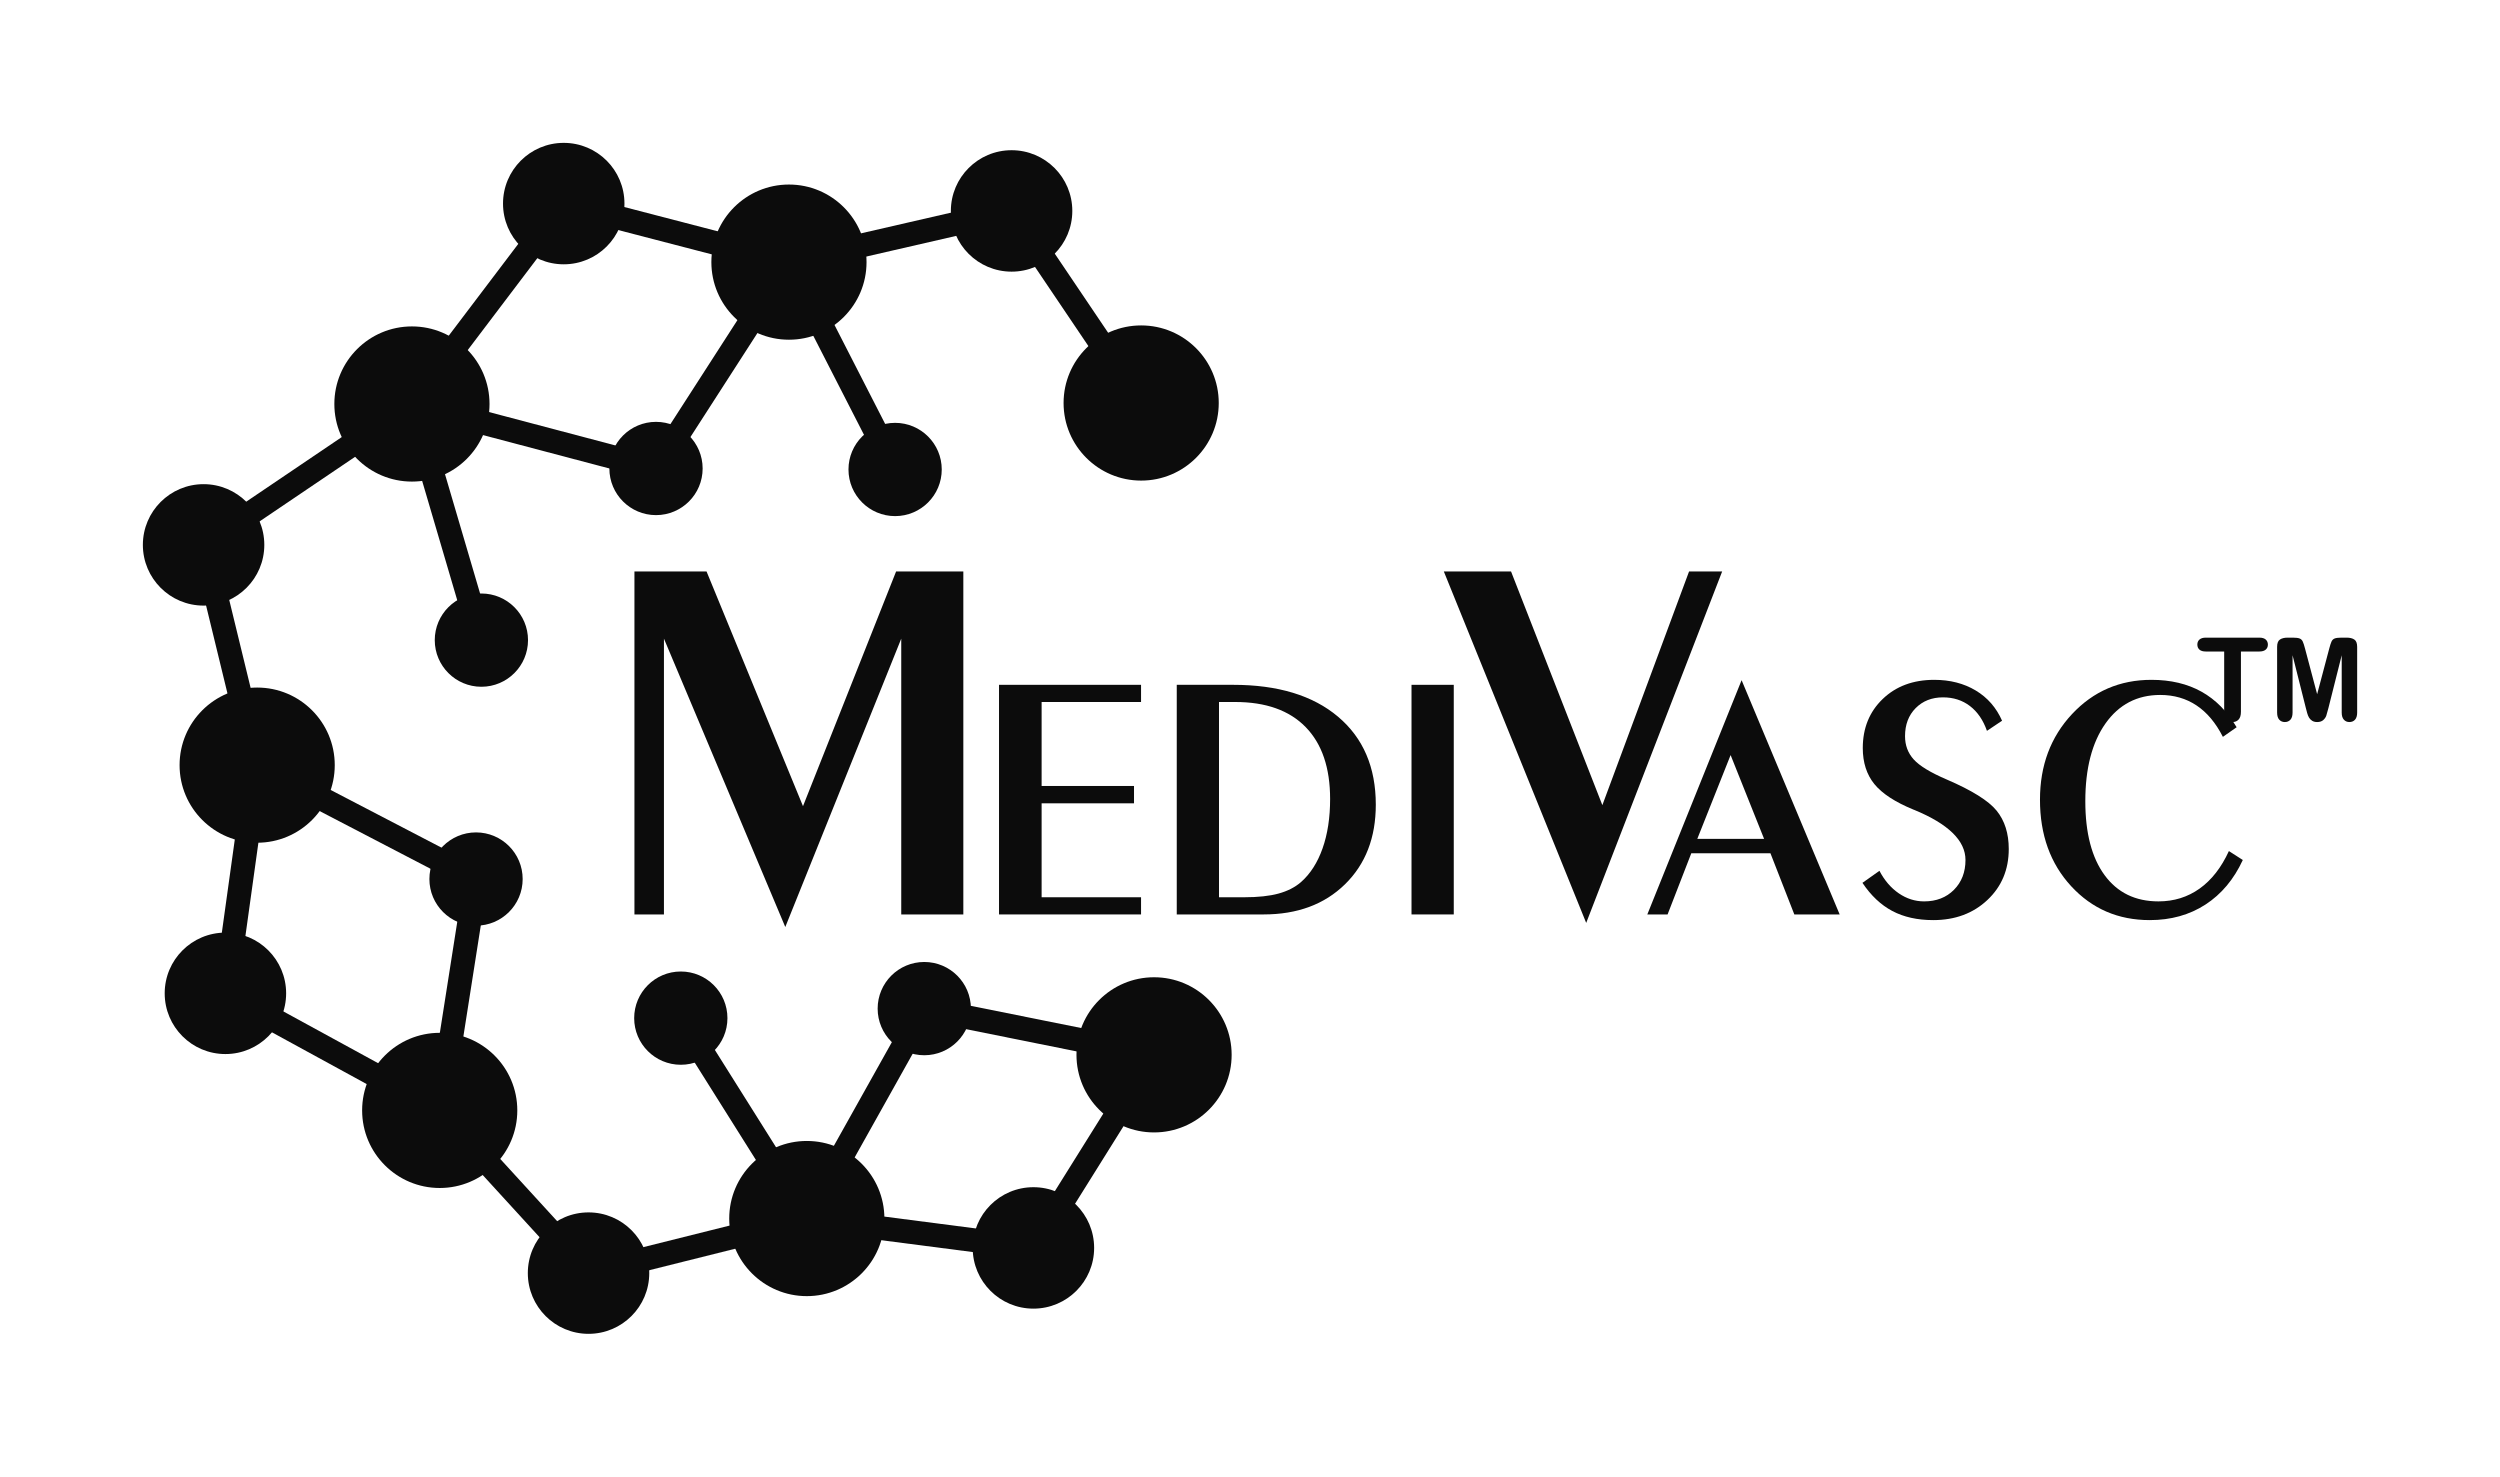
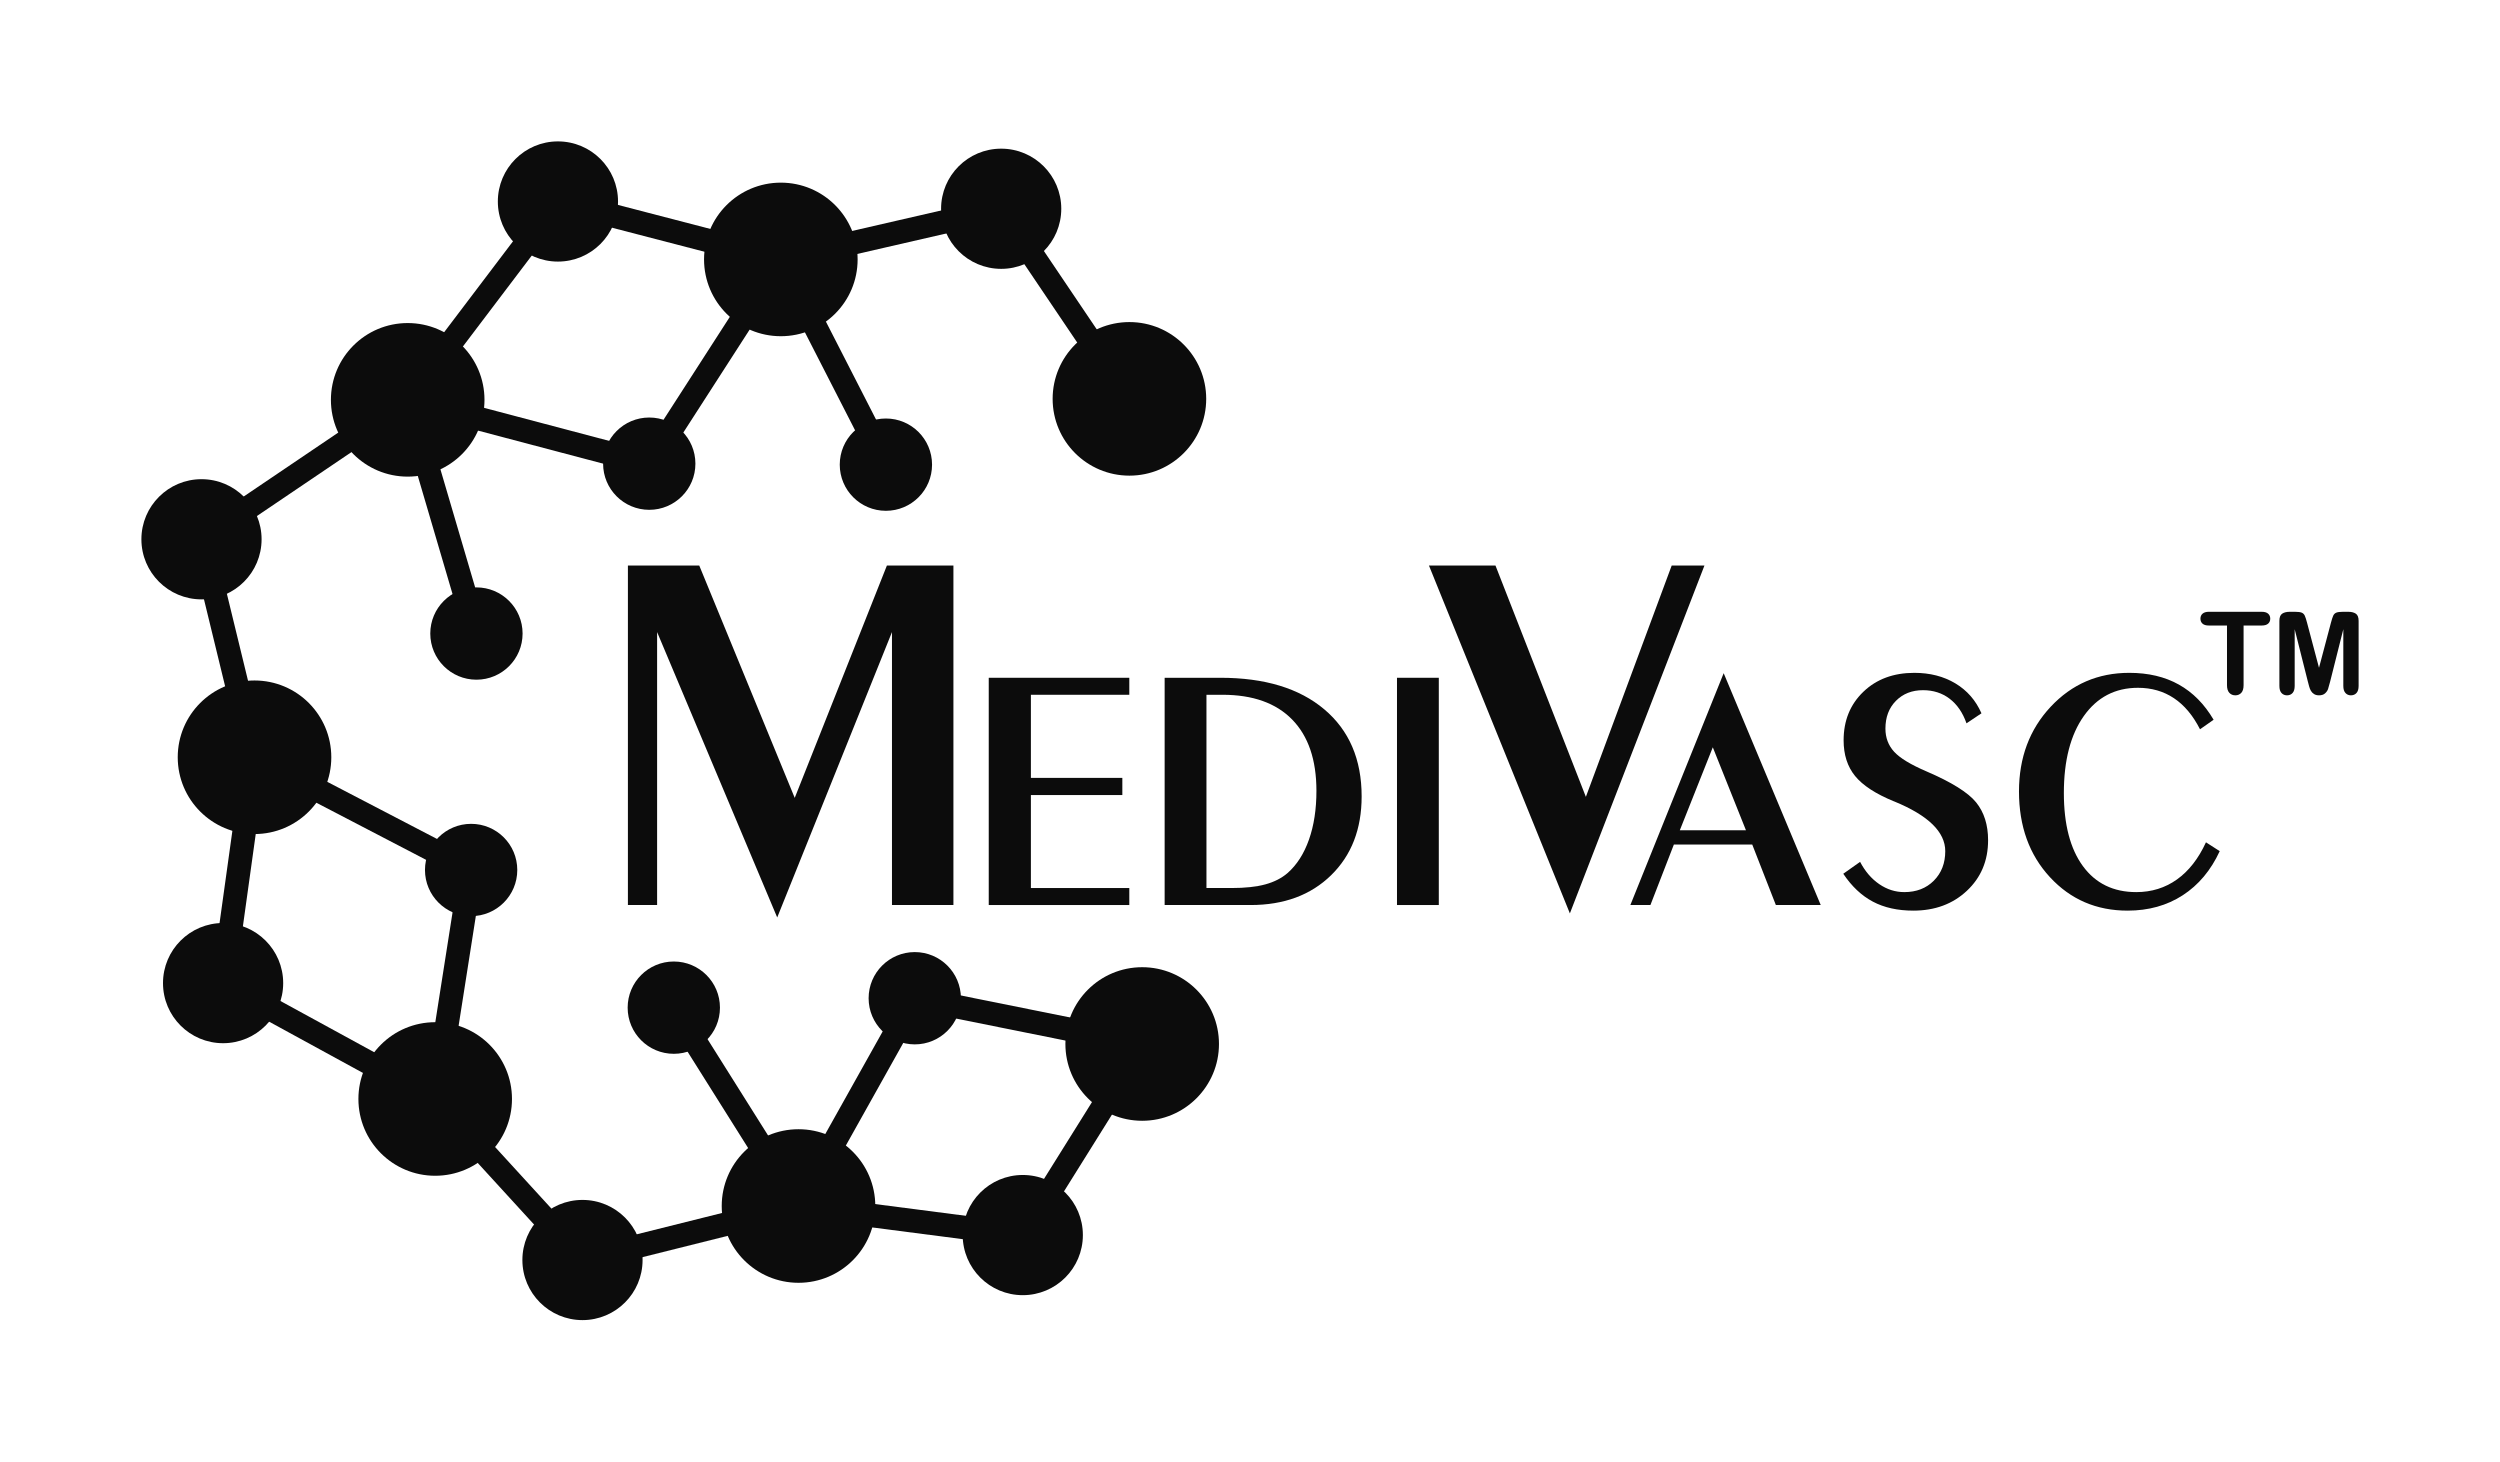
- <svg xmlns="http://www.w3.org/2000/svg" viewBox="-70.1 -69.6 1259.9 744.2">
+ <svg xmlns="http://www.w3.org/2000/svg" viewBox="-70.1 -69.6 1273.0 744.2">
  <g stroke="#0C0C0C" stroke-width="12.0">
    <line x1="214.0" y1="33.0" x2="327.5" y2="62.5" />
    <line x1="214.0" y1="33.0" x2="137.5" y2="134.0" />
    <line x1="439.7" y1="36.7" x2="327.5" y2="62.5" />
    <line x1="439.7" y1="36.7" x2="505.0" y2="133.5" />
    <line x1="327.5" y1="62.5" x2="260.5" y2="166.5" />
    <line x1="327.5" y1="62.5" x2="381.0" y2="167.0" />
    <line x1="137.5" y1="134.0" x2="260.5" y2="166.5" />
    <line x1="137.5" y1="134.0" x2="32.5" y2="205.0" />
    <line x1="137.5" y1="134.0" x2="172.5" y2="253.0" />
    <line x1="32.5" y1="205.0" x2="59.5" y2="316.0" />
    <line x1="59.5" y1="316.0" x2="169.8" y2="373.4" />
    <line x1="59.5" y1="316.0" x2="43.5" y2="431.0" />
    <line x1="169.8" y1="373.4" x2="151.5" y2="490.0" />
    <line x1="43.5" y1="431.0" x2="151.5" y2="490.0" />
    <line x1="273.0" y1="443.5" x2="336.5" y2="544.5" />
    <line x1="395.7" y1="438.7" x2="511.5" y2="462.0" />
    <line x1="395.7" y1="438.7" x2="336.5" y2="544.5" />
    <line x1="511.5" y1="462.0" x2="450.7" y2="559.3" />
    <line x1="151.5" y1="490.0" x2="226.5" y2="572.0" />
    <line x1="336.5" y1="544.5" x2="450.7" y2="559.3" />
    <line x1="336.5" y1="544.5" x2="226.5" y2="572.0" />
  </g>
  <g fill="#0C0C0C">
    <circle cx="214.0" cy="33.0" r="30.6" />
    <circle cx="439.7" cy="36.7" r="30.6" />
    <circle cx="327.5" cy="62.5" r="39.1" />
    <circle cx="137.5" cy="134.0" r="39.1" />
    <circle cx="505.0" cy="133.5" r="39.1" />
    <circle cx="260.5" cy="166.5" r="23.5" />
    <circle cx="381.0" cy="167.0" r="23.5" />
    <circle cx="32.5" cy="205.0" r="30.6" />
    <circle cx="172.5" cy="253.0" r="23.5" />
    <circle cx="59.5" cy="316.0" r="39.1" />
    <circle cx="169.8" cy="373.4" r="23.5" />
    <circle cx="43.5" cy="431.0" r="30.6" />
    <circle cx="273.0" cy="443.5" r="23.5" />
    <circle cx="395.7" cy="438.7" r="23.5" />
    <circle cx="511.5" cy="462.0" r="39.1" />
    <circle cx="151.5" cy="490.0" r="39.1" />
    <circle cx="336.5" cy="544.5" r="39.1" />
    <circle cx="450.7" cy="559.3" r="30.6" />
    <circle cx="226.5" cy="572.0" r="30.6" />
  </g>
  <g fill="#0C0C0C">
    <g transform="translate(227.91,391.24) scale(0.12929,-0.12929)">
      <path d="M168 0V1337H449L825 422L1188 1337H1450V0H1208V1075L756 -49L283 1075V0Z" />
    </g>
    <g transform="translate(418.48,391.24) scale(0.08655,-0.08655)">
      <path d="M172 0V1337H999V1237H420V748H958V647H420V100H999V0Z" />
    </g>
    <g transform="translate(508.05,391.24) scale(0.08655,-0.08655)">
      <path d="M418 1237V100H565Q686 100 764.5 121.5Q843 143 895 188Q977 260 1021.0 384.5Q1065 509 1065 672Q1065 945 922.5 1091.0Q780 1237 512 1237ZM172 0V1337H500Q891 1337 1111.0 1151.5Q1331 966 1331 639Q1331 351 1151.5 175.5Q972 0 678 0Z" />
    </g>
    <g transform="translate(625.84,391.24) scale(0.08655,-0.08655)">
      <path d="M424 0H178V1337H424Z" />
    </g>
    <g transform="translate(660.11,391.24) scale(0.12929,-0.12929)">
      <path d="M535 -33 -20 1337H242L598 426L936 1337H1065Z" />
    </g>
    <g transform="translate(761.12,391.24) scale(0.08655,-0.08655)">
      <path d="M279 440H668L473 928ZM-12 0 537 1364 1108 0H844L705 356H244L106 0Z" />
    </g>
    <g transform="translate(859.84,391.24) scale(0.08655,-0.08655)">
      <path d="M199 254Q243 170 311.5 123.0Q380 76 459 76Q566 76 633.0 143.5Q700 211 700 317Q700 486 401 609L398 610Q237 676 169.5 759.0Q102 842 102 969Q102 1143 218.0 1254.5Q334 1366 518 1366Q656 1366 759.5 1304.0Q863 1242 913 1128L825 1069Q792 1163 726.0 1213.5Q660 1264 569 1264Q472 1264 410.0 1201.5Q348 1139 348 1038Q348 958 399.0 902.0Q450 846 590 786Q811 691 881.5 604.0Q952 517 952 381Q952 201 827.5 84.0Q703 -33 512 -33Q374 -33 274.0 20.0Q174 73 100 184Z" />
    </g>
    <g transform="translate(951.39,391.24) scale(0.08655,-0.08655)">
      <path d="M1257 317Q1179 148 1039.5 57.5Q900 -33 715 -33Q440 -33 258.0 164.0Q76 361 76 668Q76 967 262.5 1166.5Q449 1366 725 1366Q893 1366 1016.5 1297.0Q1140 1228 1221 1090L1141 1034Q1079 1156 987.5 1217.0Q896 1278 776 1278Q575 1278 457.5 1112.0Q340 946 340 659Q340 382 452.0 229.0Q564 76 766 76Q901 76 1005.5 150.5Q1110 225 1176 369Z" />
    </g>
  </g>
  <g fill="#0C0C0C">
-     <g transform="translate(1036.76,293.57) scale(0.02853,-0.02853)">
+     <g transform="translate(1049.85,283.75) scale(0.02853,-0.02853)">
      <path d="M1112 1221H788V156Q788 64 747.0 19.5Q706 -25 641 -25Q575 -25 533.5 20.0Q492 65 492 156V1221H168Q92 1221 55.0 1254.5Q18 1288 18 1343Q18 1400 56.5 1433.0Q95 1466 168 1466H1112Q1189 1466 1226.5 1432.0Q1264 1398 1264 1343Q1264 1288 1226.0 1254.5Q1188 1221 1112 1221Z" />
    </g>
-     <g transform="translate(1073.28,293.57) scale(0.02853,-0.02853)">
+     <g transform="translate(1086.37,283.75) scale(0.02853,-0.02853)">
      <path d="M655 221 420 1155V143Q420 59 382.5 17.0Q345 -25 283 -25Q223 -25 185.0 16.5Q147 58 147 143V1303Q147 1399 197.0 1432.5Q247 1466 332 1466H424Q507 1466 544.5 1451.0Q582 1436 600.0 1397.0Q618 1358 641 1270L854 467L1067 1270Q1090 1358 1108.0 1397.0Q1126 1436 1163.5 1451.0Q1201 1466 1284 1466H1376Q1461 1466 1511.0 1432.5Q1561 1399 1561 1303V143Q1561 59 1523.5 17.0Q1486 -25 1423 -25Q1364 -25 1326.0 17.0Q1288 59 1288 143V1155L1053 221Q1030 130 1015.5 87.5Q1001 45 962.0 10.0Q923 -25 854 -25Q802 -25 766.0 -2.5Q730 20 710.0 55.0Q690 90 678.5 132.5Q667 175 655 221Z" />
    </g>
  </g>
</svg>
